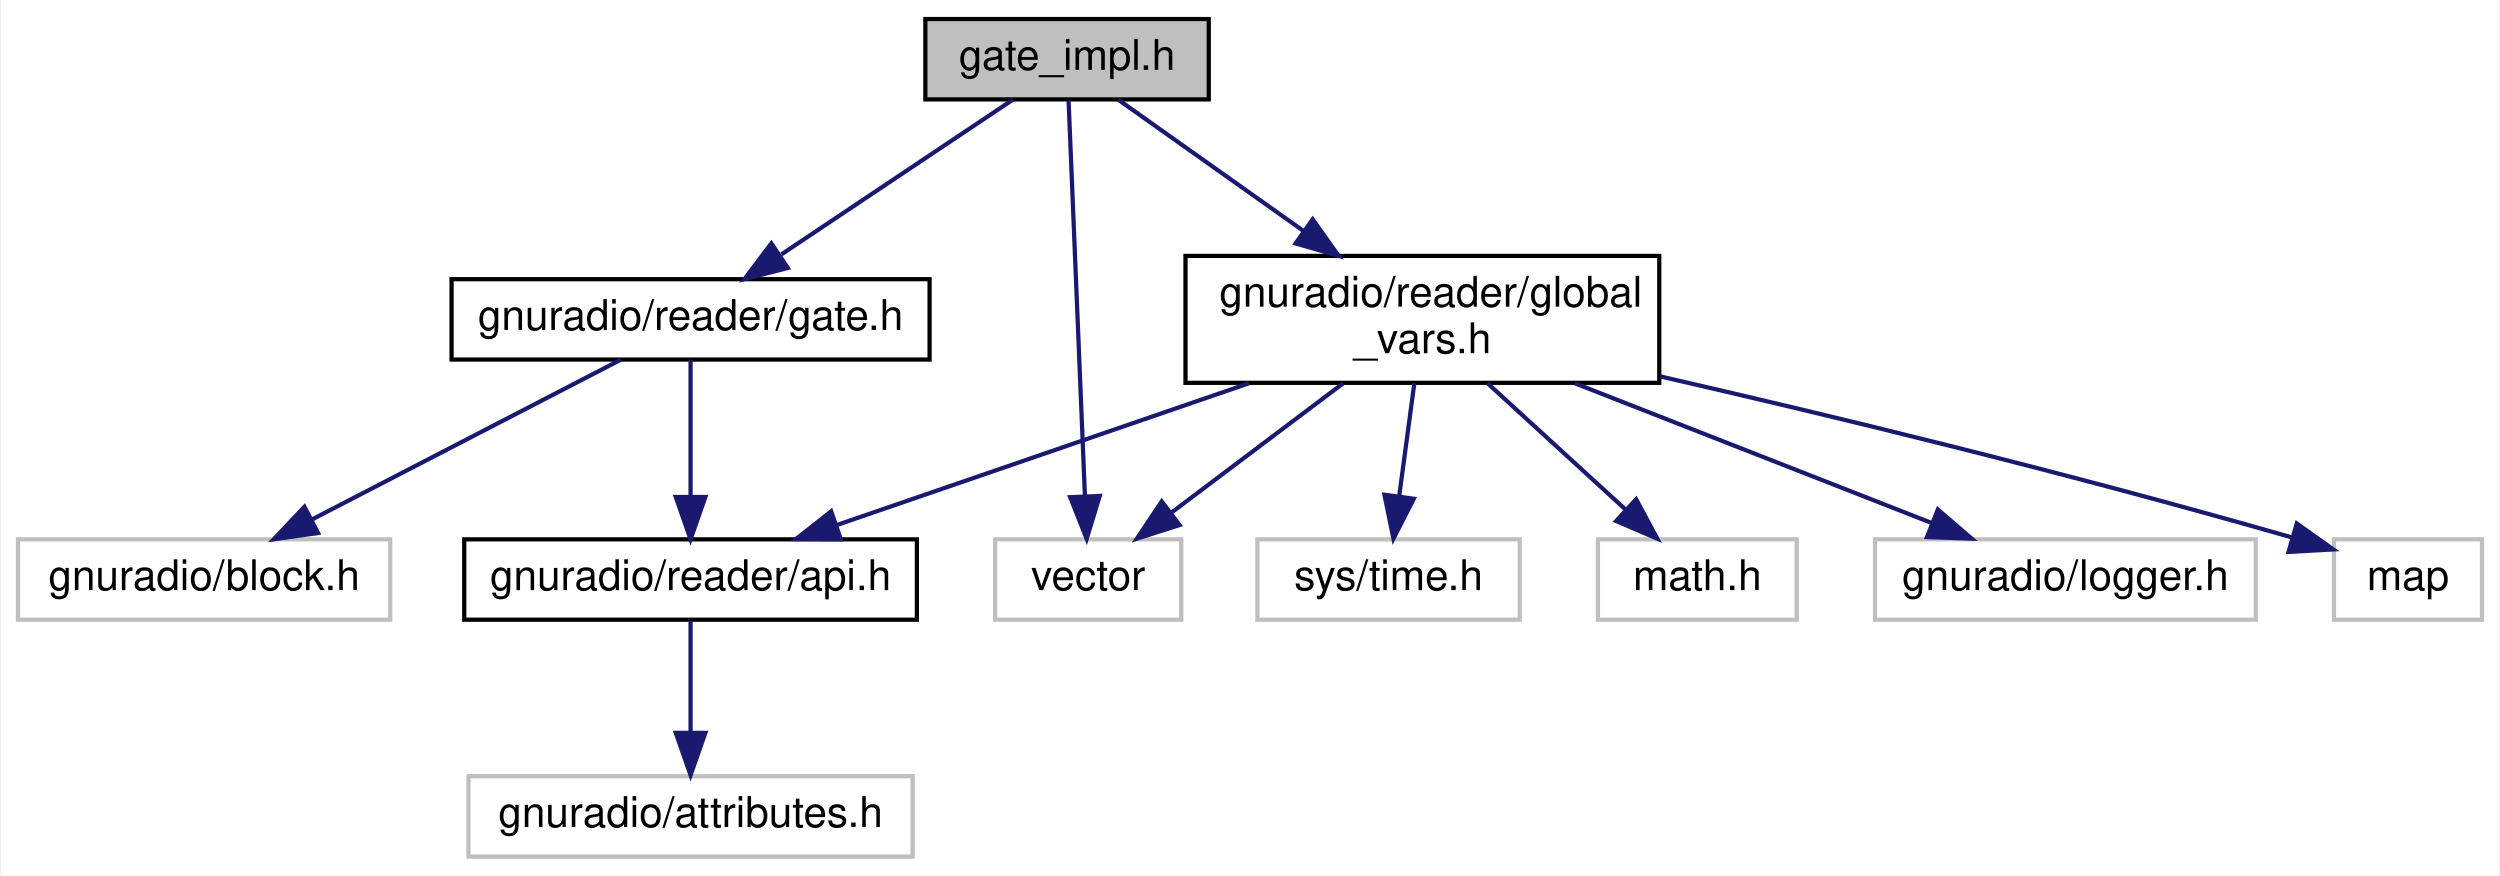
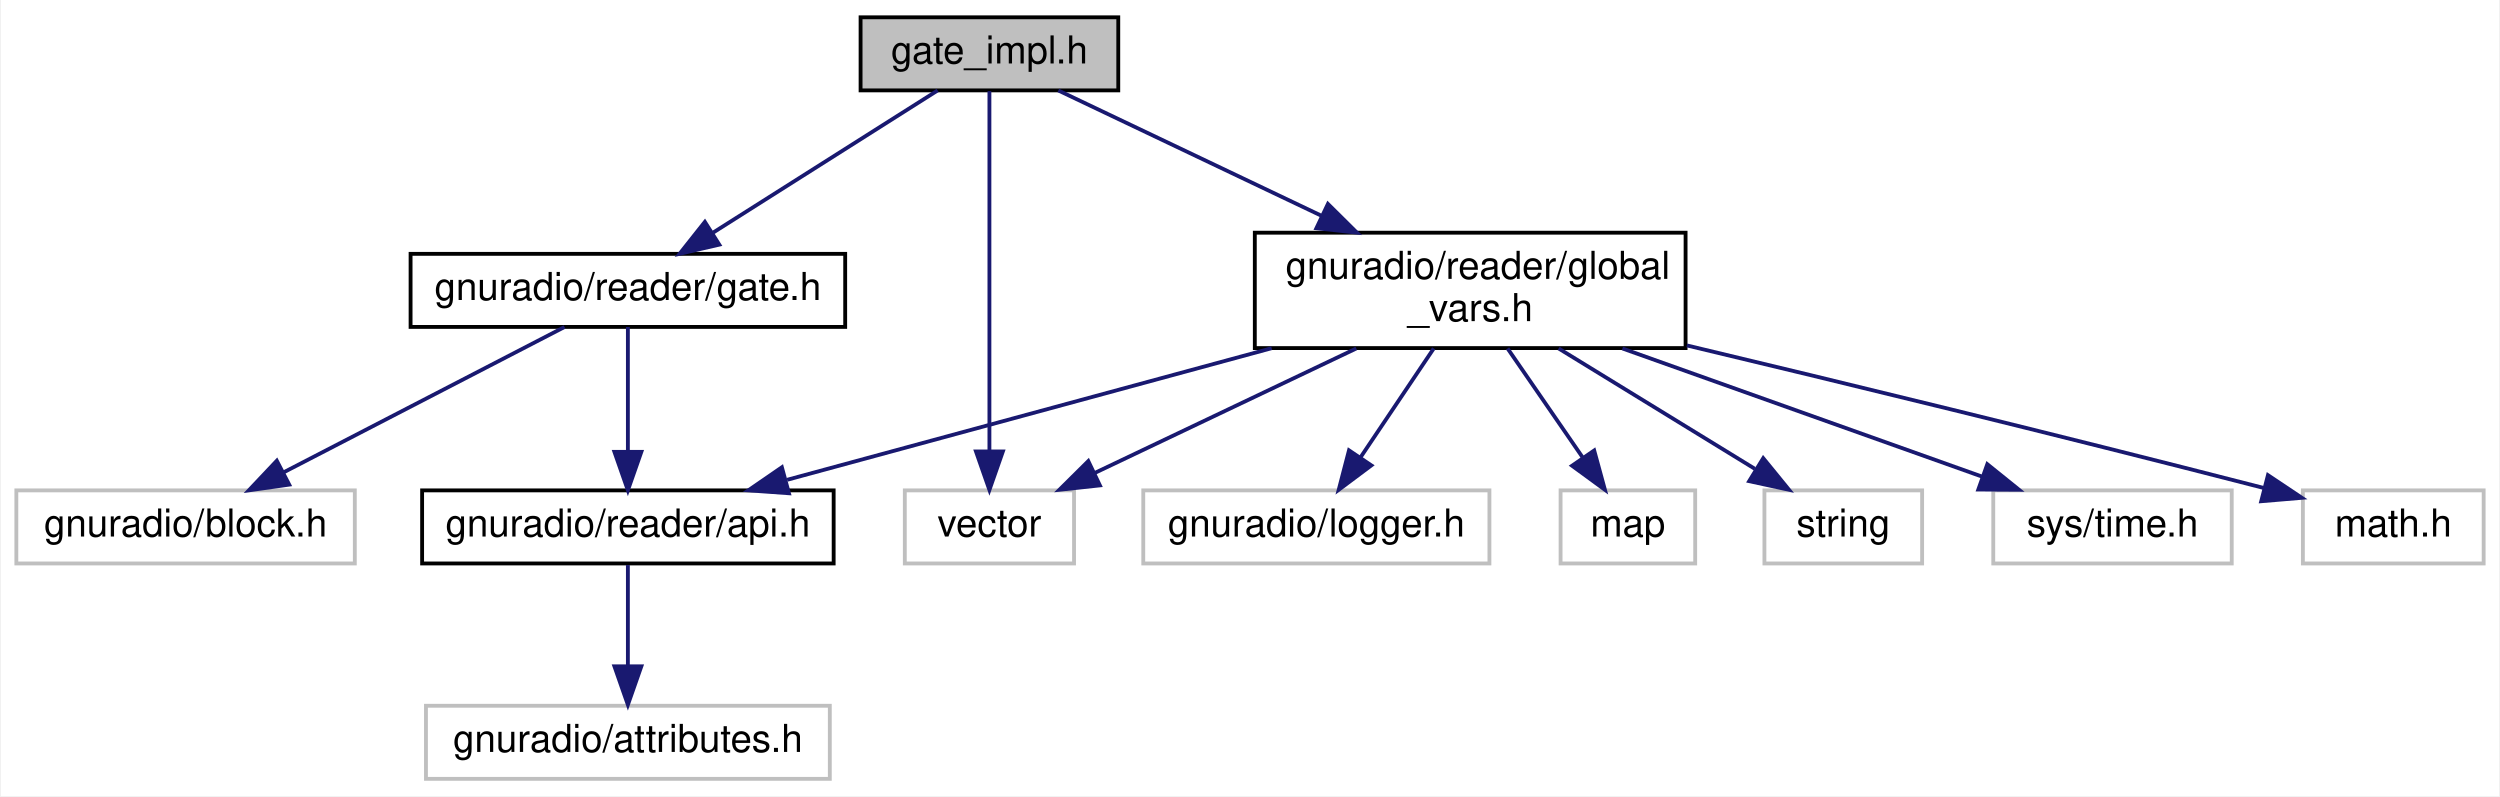
- <svg xmlns="http://www.w3.org/2000/svg" xmlns:xlink="http://www.w3.org/1999/xlink" width="591pt" height="207pt" viewBox="0.00 0.00 590.50 207.00">
+ <svg xmlns="http://www.w3.org/2000/svg" xmlns:xlink="http://www.w3.org/1999/xlink" width="650pt" height="207pt" viewBox="0.00 0.00 649.50 207.00">
  <g id="graph0" class="graph" transform="scale(1 1) rotate(0) translate(4 203)">
-     <polygon fill="white" stroke="transparent" points="-4,4 -4,-203 586.5,-203 586.5,4 -4,4" />
+     <polygon fill="white" stroke="transparent" points="-4,4 -4,-203 645.5,-203 645.5,4 -4,4" />
    <g id="node1" class="node">
      <g id="a_node1">
        <a xlink:title=" ">
-           <polygon fill="#bfbfbf" stroke="black" points="214.5,-179.5 214.5,-198.5 281.5,-198.5 281.5,-179.5 214.5,-179.5" />
-           <text text-anchor="middle" x="248" y="-186.5" font-family="Helvetica,sans-Serif" font-size="10.00">gate_impl.h</text>
+           <polygon fill="#bfbfbf" stroke="black" points="219.5,-179.5 219.5,-198.5 286.5,-198.5 286.5,-179.5 219.5,-179.5" />
+           <text text-anchor="middle" x="253" y="-186.5" font-family="Helvetica,sans-Serif" font-size="10.00">gate_impl.h</text>
        </a>
      </g>
    </g>
    <g id="node2" class="node">
      <g id="a_node2">
        <a xlink:href="gate_8h.html" target="_top" xlink:title=" ">
          <polygon fill="white" stroke="black" points="102.5,-118 102.5,-137 215.5,-137 215.5,-118 102.5,-118" />
          <text text-anchor="middle" x="159" y="-125" font-family="Helvetica,sans-Serif" font-size="10.00">gnuradio/reader/gate.h</text>
        </a>
      </g>
    </g>
    <g id="edge1" class="edge">
-       <path fill="none" stroke="midnightblue" d="M235.25,-179.48C220.97,-169.93 197.6,-154.31 180.49,-142.87" />
-       <polygon fill="midnightblue" stroke="midnightblue" points="181.99,-139.66 171.73,-137.01 178.1,-145.48 181.99,-139.66" />
+       <path fill="none" stroke="midnightblue" d="M239.53,-179.48C224.32,-169.84 199.31,-154.02 181.2,-142.55" />
+       <polygon fill="midnightblue" stroke="midnightblue" points="182.76,-139.4 172.44,-137.01 179.02,-145.31 182.76,-139.4" />
    </g>
    <g id="node6" class="node">
      <g id="a_node6">
        <a xlink:href="global__vars_8h.html" target="_top" xlink:title=" ">
-           <polygon fill="white" stroke="black" points="276,-112.5 276,-142.5 388,-142.5 388,-112.5 276,-112.5" />
-           <text text-anchor="start" x="284" y="-130.5" font-family="Helvetica,sans-Serif" font-size="10.00">gnuradio/reader/global</text>
-           <text text-anchor="middle" x="332" y="-119.5" font-family="Helvetica,sans-Serif" font-size="10.00">_vars.h</text>
+           <polygon fill="white" stroke="black" points="322,-112.5 322,-142.5 434,-142.5 434,-112.5 322,-112.5" />
+           <text text-anchor="start" x="330" y="-130.5" font-family="Helvetica,sans-Serif" font-size="10.00">gnuradio/reader/global</text>
+           <text text-anchor="middle" x="378" y="-119.5" font-family="Helvetica,sans-Serif" font-size="10.00">_vars.h</text>
        </a>
      </g>
    </g>
    <g id="edge5" class="edge">
-       <path fill="none" stroke="midnightblue" d="M260.04,-179.48C271.41,-171.42 288.91,-159.02 303.8,-148.47" />
-       <polygon fill="midnightblue" stroke="midnightblue" points="306.07,-151.16 312.2,-142.52 302.02,-145.45 306.07,-151.16" />
+       <path fill="none" stroke="midnightblue" d="M270.91,-179.48C288.71,-171 316.58,-157.74 339.42,-146.86" />
+       <polygon fill="midnightblue" stroke="midnightblue" points="341.01,-149.98 348.54,-142.52 338.01,-143.66 341.01,-149.98" />
    </g>
    <g id="node7" class="node">
      <g id="a_node7">
        <a xlink:title=" ">
          <polygon fill="white" stroke="#bfbfbf" points="231,-56.5 231,-75.5 275,-75.5 275,-56.5 231,-56.5" />
          <text text-anchor="middle" x="253" y="-63.5" font-family="Helvetica,sans-Serif" font-size="10.00">vector</text>
        </a>
      </g>
    </g>
-     <g id="edge12" class="edge">
-       <path fill="none" stroke="midnightblue" d="M248.36,-179.3C249.16,-159.85 251.12,-112.49 252.22,-85.9" />
-       <polygon fill="midnightblue" stroke="midnightblue" points="255.73,-85.76 252.64,-75.62 248.73,-85.47 255.73,-85.76" />
+     <g id="edge13" class="edge">
+       <path fill="none" stroke="midnightblue" d="M253,-179.3C253,-159.85 253,-112.49 253,-85.9" />
+       <polygon fill="midnightblue" stroke="midnightblue" points="256.5,-85.62 253,-75.62 249.5,-85.62 256.5,-85.62" />
    </g>
    <g id="node3" class="node">
      <g id="a_node3">
        <a xlink:title=" ">
          <polygon fill="white" stroke="#bfbfbf" points="0,-56.5 0,-75.5 88,-75.5 88,-56.5 0,-56.5" />
          <text text-anchor="middle" x="44" y="-63.5" font-family="Helvetica,sans-Serif" font-size="10.00">gnuradio/block.h</text>
        </a>
      </g>
    </g>
    <g id="edge2" class="edge">
      <path fill="none" stroke="midnightblue" d="M142.52,-117.98C123.39,-108.08 91.63,-91.64 69.35,-80.12" />
      <polygon fill="midnightblue" stroke="midnightblue" points="70.94,-77 60.45,-75.51 67.72,-83.21 70.94,-77" />
    </g>
    <g id="node4" class="node">
      <g id="a_node4">
        <a xlink:href="api_8h.html" target="_top" xlink:title=" ">
          <polygon fill="white" stroke="black" points="105.5,-56.5 105.5,-75.5 212.5,-75.5 212.5,-56.5 105.5,-56.5" />
          <text text-anchor="middle" x="159" y="-63.5" font-family="Helvetica,sans-Serif" font-size="10.00">gnuradio/reader/api.h</text>
        </a>
      </g>
    </g>
    <g id="edge3" class="edge">
      <path fill="none" stroke="midnightblue" d="M159,-117.98C159,-109.58 159,-96.48 159,-85.66" />
      <polygon fill="midnightblue" stroke="midnightblue" points="162.5,-85.51 159,-75.51 155.5,-85.51 162.5,-85.51" />
    </g>
    <g id="node5" class="node">
      <g id="a_node5">
        <a xlink:title=" ">
          <polygon fill="white" stroke="#bfbfbf" points="106.5,-0.5 106.5,-19.5 211.5,-19.5 211.5,-0.5 106.5,-0.5" />
          <text text-anchor="middle" x="159" y="-7.5" font-family="Helvetica,sans-Serif" font-size="10.00">gnuradio/attributes.h</text>
        </a>
      </g>
    </g>
    <g id="edge4" class="edge">
      <path fill="none" stroke="midnightblue" d="M159,-56.08C159,-49.01 159,-38.86 159,-29.99" />
      <polygon fill="midnightblue" stroke="midnightblue" points="162.5,-29.75 159,-19.75 155.5,-29.75 162.5,-29.75" />
    </g>
    <g id="edge6" class="edge">
-       <path fill="none" stroke="midnightblue" d="M291,-112.4C261.37,-102.21 221.77,-88.59 193.7,-78.93" />
-       <polygon fill="midnightblue" stroke="midnightblue" points="194.52,-75.51 183.92,-75.57 192.24,-82.13 194.52,-75.51" />
+       <path fill="none" stroke="midnightblue" d="M326.38,-112.47C287.94,-102.03 236.14,-87.96 200.4,-78.25" />
+       <polygon fill="midnightblue" stroke="midnightblue" points="200.88,-74.75 190.31,-75.51 199.04,-81.51 200.88,-74.75" />
    </g>
    <g id="edge7" class="edge">
-       <path fill="none" stroke="midnightblue" d="M313.28,-112.4C301.09,-103.22 285.21,-91.26 272.81,-81.92" />
-       <polygon fill="midnightblue" stroke="midnightblue" points="274.59,-78.88 264.5,-75.66 270.38,-84.47 274.59,-78.88" />
+       <path fill="none" stroke="midnightblue" d="M348.38,-112.4C327.78,-102.59 300.52,-89.62 280.42,-80.05" />
+       <polygon fill="midnightblue" stroke="midnightblue" points="281.72,-76.8 271.19,-75.66 278.71,-83.12 281.72,-76.8" />
    </g>
    <g id="node8" class="node">
      <g id="a_node8">
        <a xlink:title=" ">
-           <polygon fill="white" stroke="#bfbfbf" points="547.5,-56.5 547.5,-75.5 582.5,-75.5 582.5,-56.5 547.5,-56.5" />
-           <text text-anchor="middle" x="565" y="-63.5" font-family="Helvetica,sans-Serif" font-size="10.00">map</text>
+           <polygon fill="white" stroke="#bfbfbf" points="401.5,-56.5 401.5,-75.5 436.5,-75.5 436.5,-56.5 401.5,-56.5" />
+           <text text-anchor="middle" x="419" y="-63.5" font-family="Helvetica,sans-Serif" font-size="10.00">map</text>
        </a>
      </g>
    </g>
    <g id="edge8" class="edge">
-       <path fill="none" stroke="midnightblue" d="M388.28,-114C427.6,-104.98 481.48,-92.02 537.59,-75.94" />
-       <polygon fill="midnightblue" stroke="midnightblue" points="538.71,-79.25 547.35,-73.11 536.77,-72.53 538.71,-79.25" />
+       <path fill="none" stroke="midnightblue" d="M387.72,-112.4C393.55,-103.93 401.02,-93.1 407.19,-84.14" />
+       <polygon fill="midnightblue" stroke="midnightblue" points="410.24,-85.88 413.03,-75.66 404.48,-81.91 410.24,-85.88" />
    </g>
    <g id="node9" class="node">
      <g id="a_node9">
        <a xlink:title=" ">
-           <polygon fill="white" stroke="#bfbfbf" points="293,-56.5 293,-75.5 355,-75.5 355,-56.5 293,-56.5" />
-           <text text-anchor="middle" x="324" y="-63.5" font-family="Helvetica,sans-Serif" font-size="10.00">sys/time.h</text>
+           <polygon fill="white" stroke="#bfbfbf" points="454.5,-56.5 454.5,-75.5 495.5,-75.5 495.5,-56.5 454.5,-56.5" />
+           <text text-anchor="middle" x="475" y="-63.5" font-family="Helvetica,sans-Serif" font-size="10.00">string</text>
        </a>
      </g>
    </g>
    <g id="edge9" class="edge">
-       <path fill="none" stroke="midnightblue" d="M330.1,-112.4C329.03,-104.38 327.66,-94.23 326.5,-85.57" />
-       <polygon fill="midnightblue" stroke="midnightblue" points="329.97,-85.1 325.16,-75.66 323.03,-86.04 329.97,-85.1" />
+       <path fill="none" stroke="midnightblue" d="M400.99,-112.4C416.39,-102.95 436.59,-90.56 452,-81.11" />
+       <polygon fill="midnightblue" stroke="midnightblue" points="454.19,-83.87 460.89,-75.66 450.53,-77.9 454.19,-83.87" />
    </g>
    <g id="node10" class="node">
      <g id="a_node10">
        <a xlink:title=" ">
-           <polygon fill="white" stroke="#bfbfbf" points="373.5,-56.5 373.5,-75.5 420.5,-75.5 420.5,-56.5 373.5,-56.5" />
-           <text text-anchor="middle" x="397" y="-63.5" font-family="Helvetica,sans-Serif" font-size="10.00">math.h</text>
+           <polygon fill="white" stroke="#bfbfbf" points="514,-56.5 514,-75.5 576,-75.5 576,-56.5 514,-56.5" />
+           <text text-anchor="middle" x="545" y="-63.5" font-family="Helvetica,sans-Serif" font-size="10.00">sys/time.h</text>
        </a>
      </g>
    </g>
    <g id="edge10" class="edge">
-       <path fill="none" stroke="midnightblue" d="M347.4,-112.4C357.24,-103.4 369.99,-91.72 380.11,-82.47" />
-       <polygon fill="midnightblue" stroke="midnightblue" points="382.53,-84.99 387.54,-75.66 377.8,-79.83 382.53,-84.99" />
+       <path fill="none" stroke="midnightblue" d="M417.58,-112.4C446.1,-102.24 484.17,-88.67 511.26,-79.02" />
+       <polygon fill="midnightblue" stroke="midnightblue" points="512.45,-82.31 520.7,-75.66 510.11,-75.72 512.45,-82.31" />
    </g>
    <g id="node11" class="node">
      <g id="a_node11">
        <a xlink:title=" ">
-           <polygon fill="white" stroke="#bfbfbf" points="439,-56.5 439,-75.5 529,-75.5 529,-56.5 439,-56.5" />
-           <text text-anchor="middle" x="484" y="-63.5" font-family="Helvetica,sans-Serif" font-size="10.00">gnuradio/logger.h</text>
+           <polygon fill="white" stroke="#bfbfbf" points="594.5,-56.5 594.5,-75.5 641.5,-75.5 641.5,-56.5 594.5,-56.5" />
+           <text text-anchor="middle" x="618" y="-63.5" font-family="Helvetica,sans-Serif" font-size="10.00">math.h</text>
        </a>
      </g>
    </g>
    <g id="edge11" class="edge">
-       <path fill="none" stroke="midnightblue" d="M368.02,-112.4C393.64,-102.37 427.73,-89.03 452.31,-79.4" />
-       <polygon fill="midnightblue" stroke="midnightblue" points="453.85,-82.56 461.88,-75.66 451.29,-76.04 453.85,-82.56" />
+       <path fill="none" stroke="midnightblue" d="M434.33,-113.19C473.73,-103.78 527.83,-90.67 584.39,-76.11" />
+       <polygon fill="midnightblue" stroke="midnightblue" points="585.42,-79.46 594.23,-73.57 583.67,-72.68 585.42,-79.46" />
+     </g>
+     <g id="node12" class="node">
+       <g id="a_node12">
+         <a xlink:title=" ">
+           <polygon fill="white" stroke="#bfbfbf" points="293,-56.5 293,-75.5 383,-75.5 383,-56.5 293,-56.5" />
+           <text text-anchor="middle" x="338" y="-63.5" font-family="Helvetica,sans-Serif" font-size="10.00">gnuradio/logger.h</text>
+         </a>
+       </g>
+     </g>
+     <g id="edge12" class="edge">
+       <path fill="none" stroke="midnightblue" d="M368.52,-112.4C362.83,-103.93 355.55,-93.1 349.52,-84.14" />
+       <polygon fill="midnightblue" stroke="midnightblue" points="352.3,-82 343.82,-75.66 346.49,-85.91 352.3,-82" />
    </g>
  </g>
</svg>
